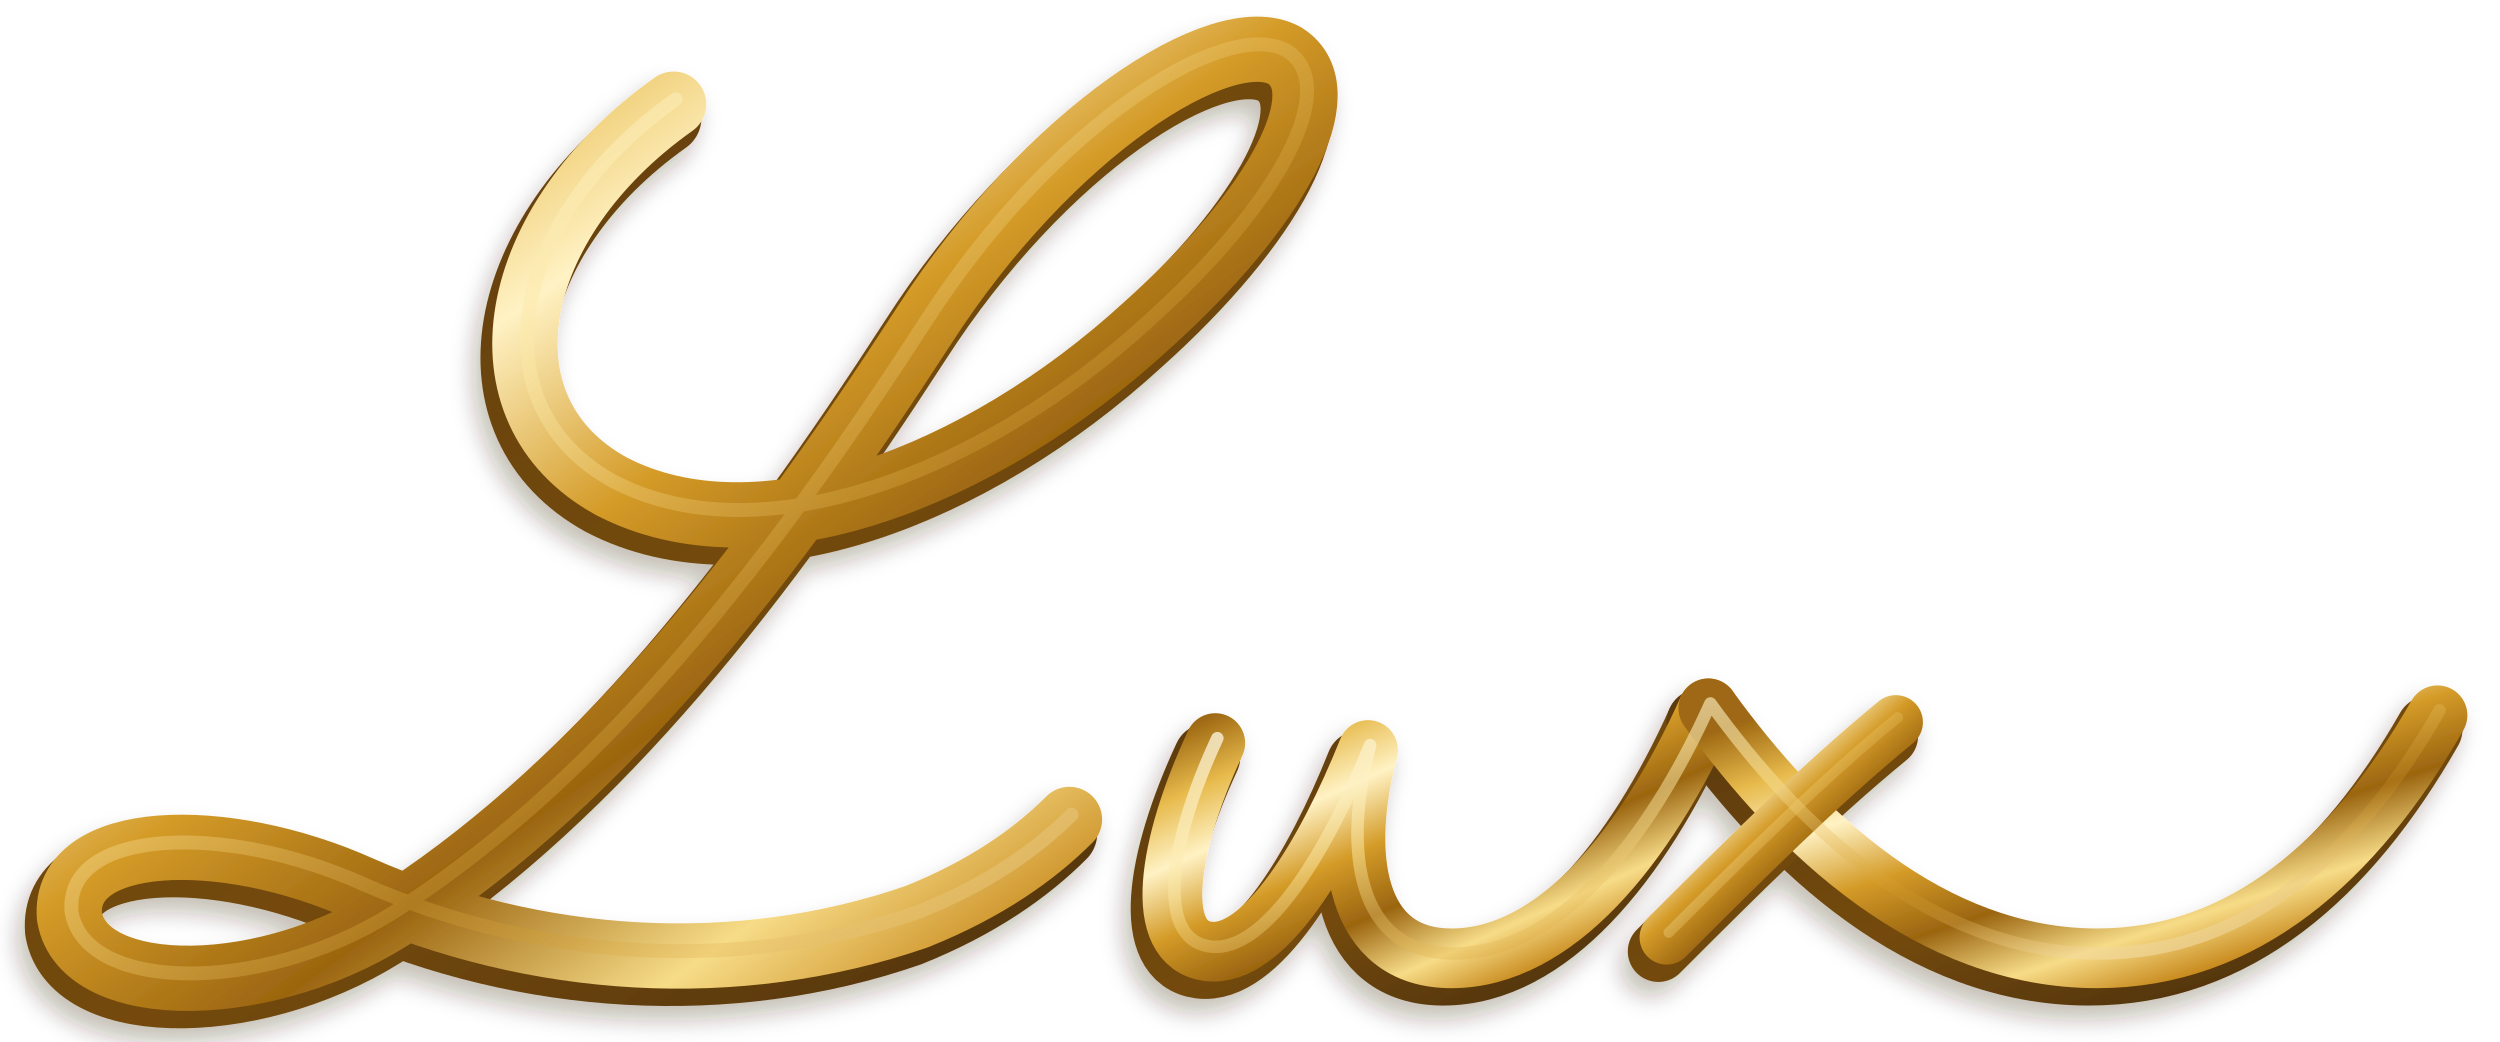
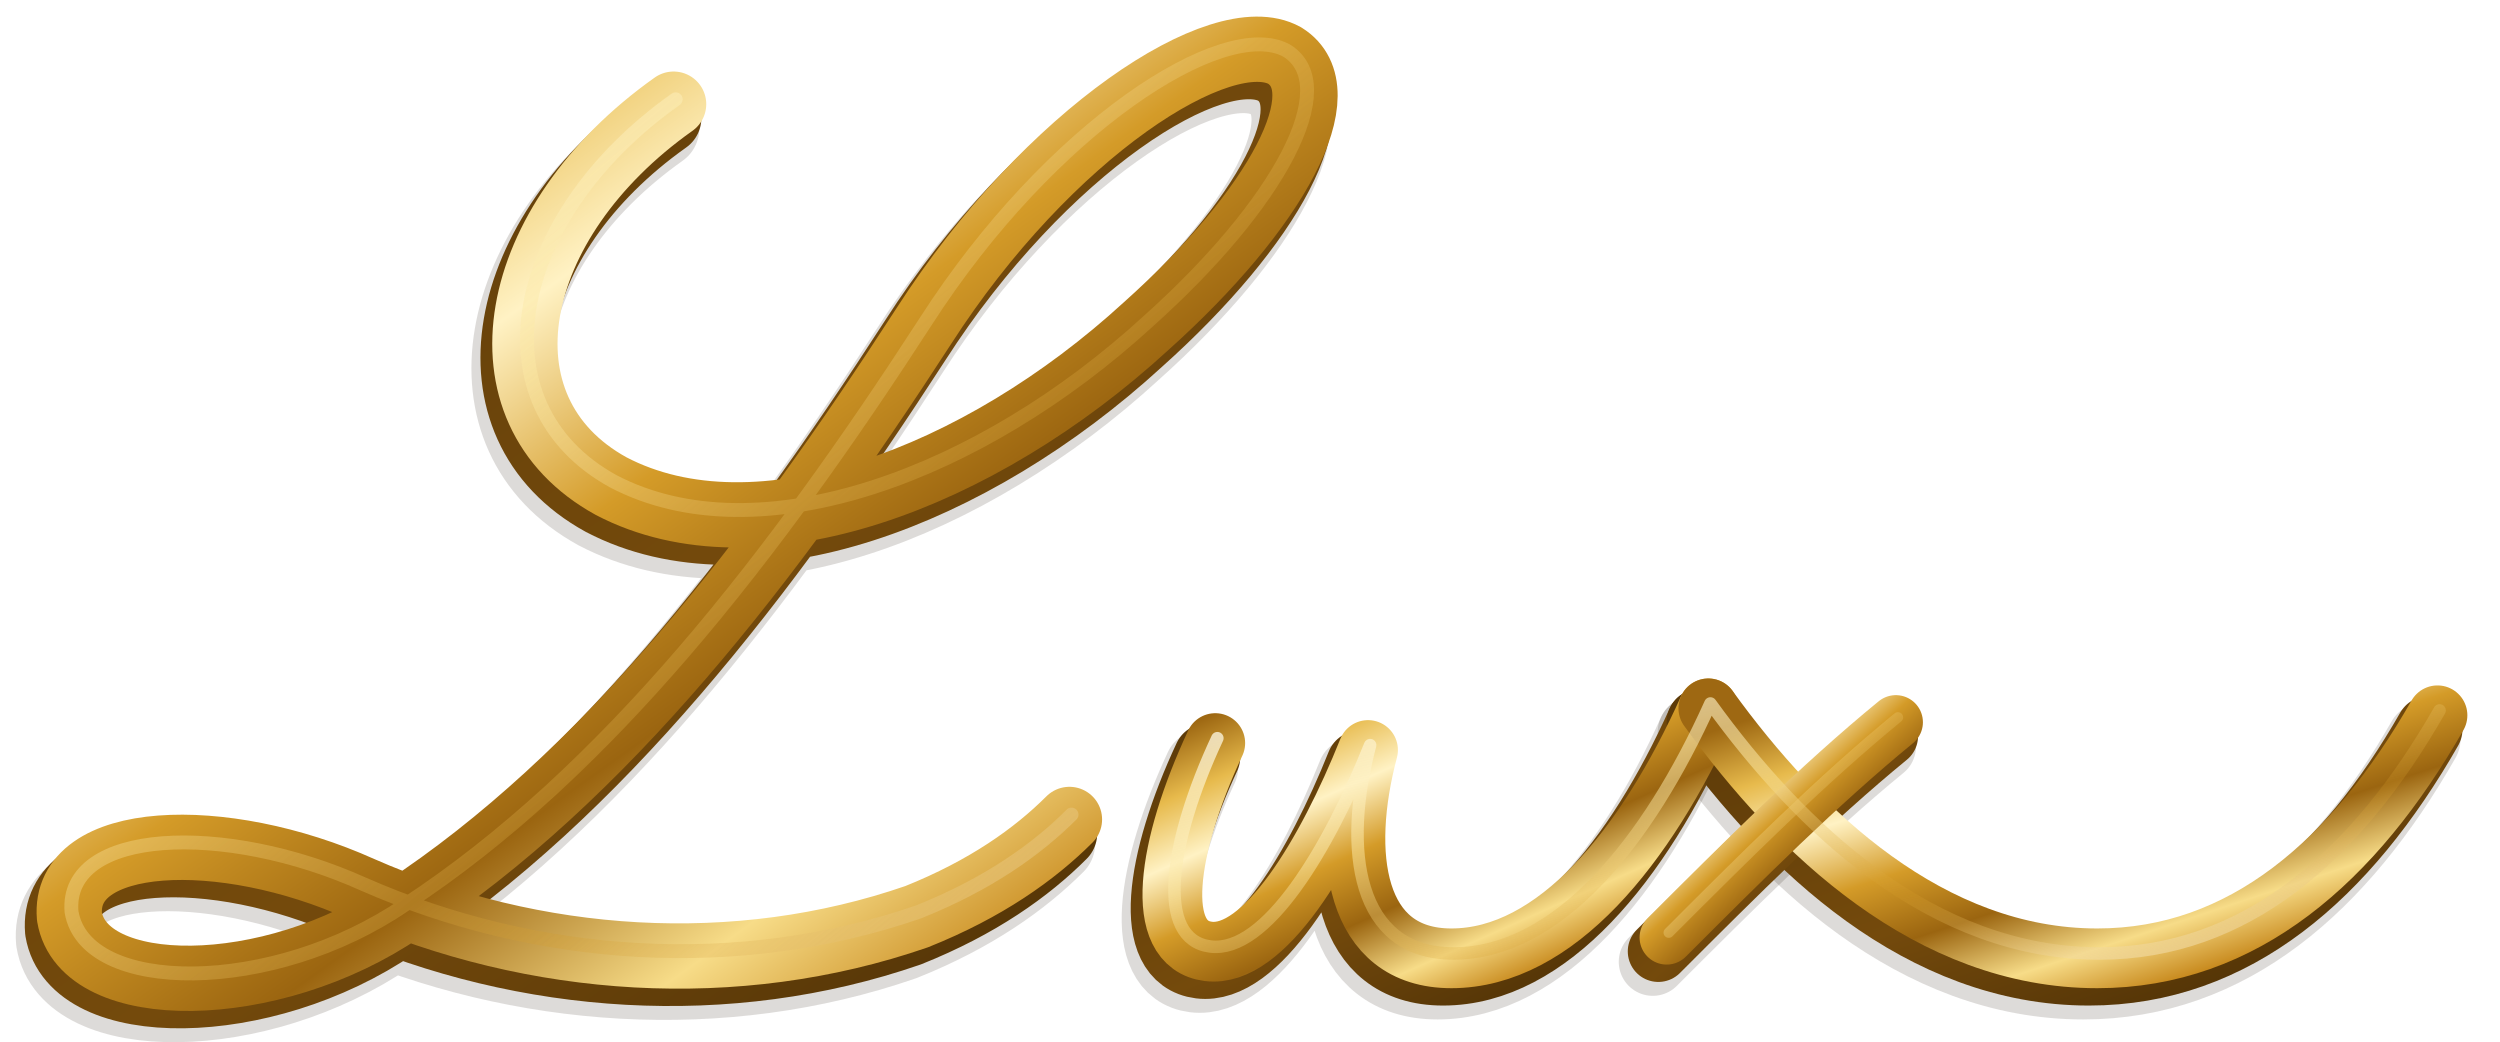
- <svg xmlns="http://www.w3.org/2000/svg" viewBox="8 1 360 150" width="360" height="150" fill="none">
+ <svg xmlns="http://www.w3.org/2000/svg" viewBox="8 1 360 150" width="720" height="300" shape-rendering="geometricPrecision" text-rendering="geometricPrecision" fill="none">
  <defs>
    <linearGradient id="goldLeafBody" x1="6%" y1="4%" x2="94%" y2="96%">
      <stop offset="0%" stop-color="#9E6812" />
      <stop offset="15%" stop-color="#E7BA4C" />
      <stop offset="30%" stop-color="#FFF2C4" />
      <stop offset="46%" stop-color="#D49B28" />
      <stop offset="62%" stop-color="#9B6510" />
      <stop offset="78%" stop-color="#F7DC88" />
      <stop offset="91%" stop-color="#C88A1E" />
      <stop offset="100%" stop-color="#8C580A" />
    </linearGradient>
    <linearGradient id="goldLeafSheen" x1="0%" y1="0%" x2="100%" y2="90%">
      <stop offset="0%" stop-color="#FFFDF5" stop-opacity="0.82" />
      <stop offset="38%" stop-color="#FBE8A4" stop-opacity="0.52" />
      <stop offset="70%" stop-color="#D49B28" stop-opacity="0.22" />
      <stop offset="100%" stop-color="#FFF9E2" stop-opacity="0.6" />
    </linearGradient>
    <linearGradient id="goldBronzeDepth" x1="0%" y1="0%" x2="100%" y2="100%">
      <stop offset="0%" stop-color="#5C3A08" />
      <stop offset="55%" stop-color="#744A0C" />
      <stop offset="100%" stop-color="#4A2E05" />
    </linearGradient>
-     <filter id="goldDrop" x="-8%" y="-10%" width="120%" height="128%">
-       <feDropShadow dx="-1.1" dy="2.1" stdDeviation="1.6" flood-color="#2B1E0D" flood-opacity="0.28" />
-     </filter>
  </defs>
-   <g filter="url(#goldDrop)" stroke-linecap="round" stroke-linejoin="round" fill="none">
+   <g stroke-linecap="round" stroke-linejoin="round" fill="none">
+     <g transform="translate(-2.0, 3.5)" stroke="#2B1E0D" stroke-opacity="0.16">
+       <path d="M 105 16 C 81 33, 76 60, 96 71 C 117 82, 149 70, 173 48 C 192 31, 201 14, 193 9 C 184 4, 159 20, 141 48 C 119 82, 95 113, 66 132 C 47 145, 20 145, 18 133 C 17 121, 40 120, 60 129 C 85 140, 114 142, 140 133 C 150 129, 157 124, 162 119" stroke-width="11.4" />
+       <path d="M 183 108 C 176 123, 174 137, 182 138 C 190 139, 199 124, 205 109 C 201 124, 203 139, 217 139 C 232 139, 245 123, 254 103" stroke-width="10.6" />
+       <path d="M 254 103 C 267 121, 286 139, 310 139 C 331 139, 347 125, 359 104" stroke-width="10.6" />
+       <path d="M 248 136 C 259 125, 270 114, 281 105" stroke-width="9.8" />
+     </g>
    <g transform="translate(-1.2, 2.0)" stroke="url(#goldBronzeDepth)">
      <path d="M 105 16 C 81 33, 76 60, 96 71 C 117 82, 149 70, 173 48 C 192 31, 201 14, 193 9 C 184 4, 159 20, 141 48 C 119 82, 95 113, 66 132 C 47 145, 20 145, 18 133 C 17 121, 40 120, 60 129 C 85 140, 114 142, 140 133 C 150 129, 157 124, 162 119" stroke-width="10.4" />
      <path d="M 183 108 C 176 123, 174 137, 182 138 C 190 139, 199 124, 205 109 C 201 124, 203 139, 217 139 C 232 139, 245 123, 254 103" stroke-width="9.6" />
      <path d="M 254 103 C 267 121, 286 139, 310 139 C 331 139, 347 125, 359 104" stroke-width="9.6" />
      <path d="M 248 136 C 259 125, 270 114, 281 105" stroke-width="8.8" />
    </g>
    <g stroke="url(#goldLeafBody)">
      <path d="M 105 16 C 81 33, 76 60, 96 71 C 117 82, 149 70, 173 48 C 192 31, 201 14, 193 9 C 184 4, 159 20, 141 48 C 119 82, 95 113, 66 132 C 47 145, 20 145, 18 133 C 17 121, 40 120, 60 129 C 85 140, 114 142, 140 133 C 150 129, 157 124, 162 119" stroke-width="9.4" />
      <path d="M 183 108 C 176 123, 174 137, 182 138 C 190 139, 199 124, 205 109 C 201 124, 203 139, 217 139 C 232 139, 245 123, 254 103" stroke-width="8.6" />
      <path d="M 254 103 C 267 121, 286 139, 310 139 C 331 139, 347 125, 359 104" stroke-width="8.6" />
      <path d="M 248 136 C 259 125, 270 114, 281 105" stroke-width="7.8" />
    </g>
    <g transform="translate(0.3, -0.7)" stroke="url(#goldLeafSheen)">
      <path d="M 105 16 C 81 33, 76 60, 96 71 C 117 82, 149 70, 173 48 C 192 31, 201 14, 193 9 C 184 4, 159 20, 141 48 C 119 82, 95 113, 66 132 C 47 145, 20 145, 18 133 C 17 121, 40 120, 60 129 C 85 140, 114 142, 140 133 C 150 129, 157 124, 162 119" stroke-width="2.0" />
      <path d="M 183 108 C 176 123, 174 137, 182 138 C 190 139, 199 124, 205 109 C 201 124, 203 139, 217 139 C 232 139, 245 123, 254 103 C 267 121, 286 139, 310 139 C 331 139, 347 125, 359 104" stroke-width="1.8" />
      <path d="M 248 136 C 259 125, 270 114, 281 105" stroke-width="1.5" />
    </g>
  </g>
</svg>
